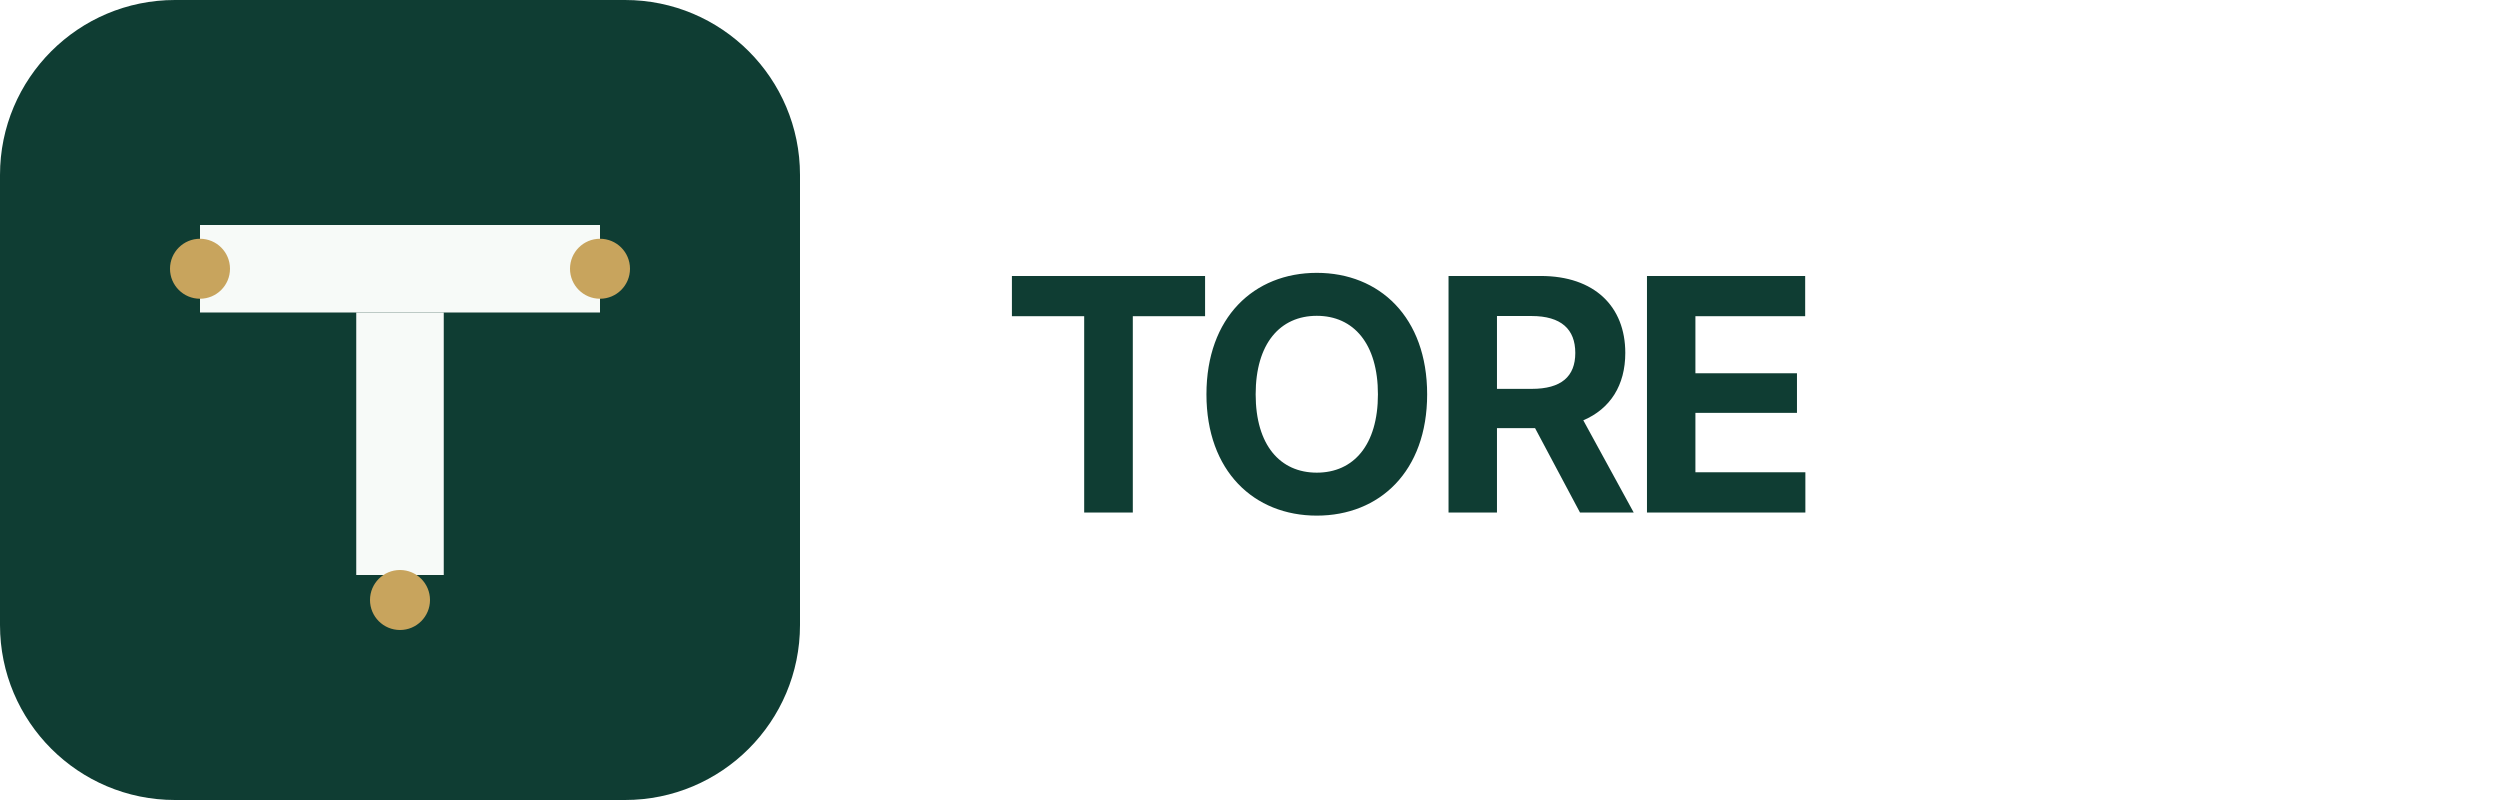
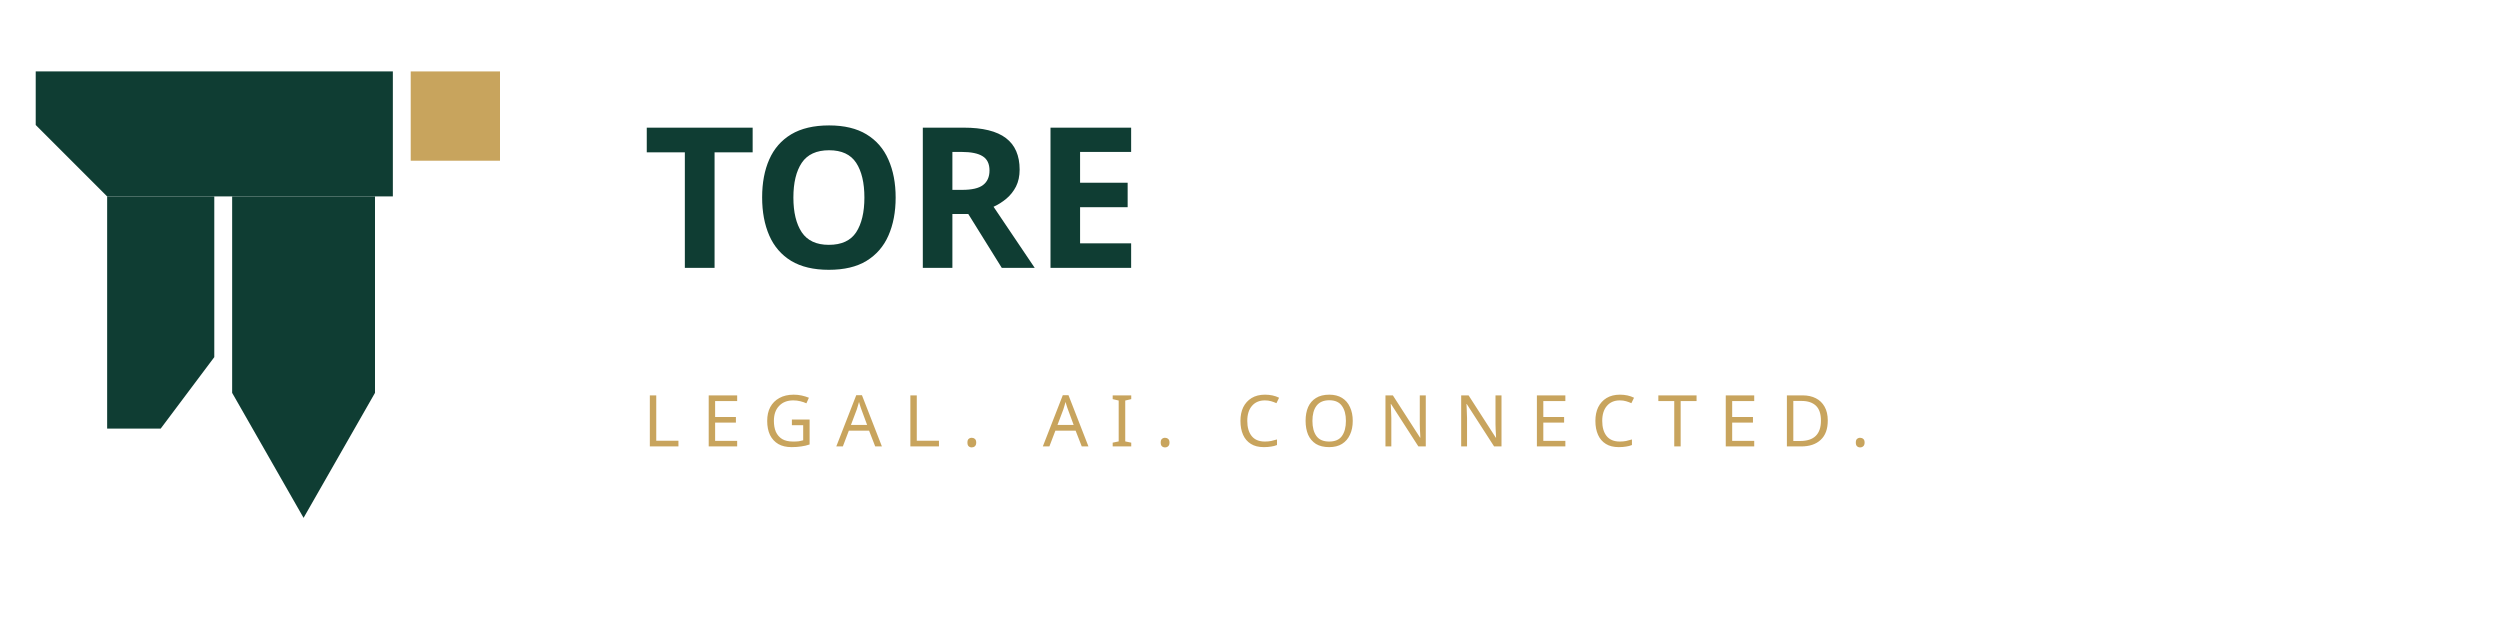
- <svg xmlns="http://www.w3.org/2000/svg" viewBox="0 0 200 64" fill="none" role="img" aria-label="TORE">
+ <svg xmlns="http://www.w3.org/2000/svg" viewBox="0 0 280 72" fill="none" role="img" aria-label="TORE">
  <g>
-     <rect width="64" height="64" rx="14" fill="#0F3D33" />
-     <path d="M16 18h32v7H16V18z" fill="#F7FAF8" />
-     <path d="M28.5 25h7v21h-7V25z" fill="#F7FAF8" />
-     <circle cx="16" cy="21.5" r="2.4" fill="#C8A45D" />
-     <circle cx="48" cy="21.5" r="2.4" fill="#C8A45D" />
-     <circle cx="32" cy="48" r="2.4" fill="#C8A45D" />
+     <path fill="#0F3D33" d="M4 8H44V22H12L4 14V8Z" />
+     <path fill="#0F3D33" d="M12 22H24V40L18 48H12V22Z" />
+     <path fill="#0F3D33" d="M26 22H42V44L34 58L26 44V22Z" />
+     <rect x="46" y="8" width="10" height="10" fill="#C8A45D" />
  </g>
-   <text x="80" y="41" fill="#0F3D33" font-family="ui-sans-serif, system-ui, -apple-system, 'Segoe UI', sans-serif" font-size="26" font-weight="650" letter-spacing="-1.2">TORE</text>
+   <text x="72" y="30" fill="#0F3D33" font-family="ui-sans-serif, system-ui, sans-serif" font-size="22" font-weight="650" letter-spacing="-0.22">TORE</text>
+   <text x="72" y="50" fill="#C8A45D" font-family="ui-sans-serif, system-ui, sans-serif" font-size="8" font-weight="500" letter-spacing="2.4" text-anchor="start">LEGAL. AI. CONNECTED.</text>
</svg>
